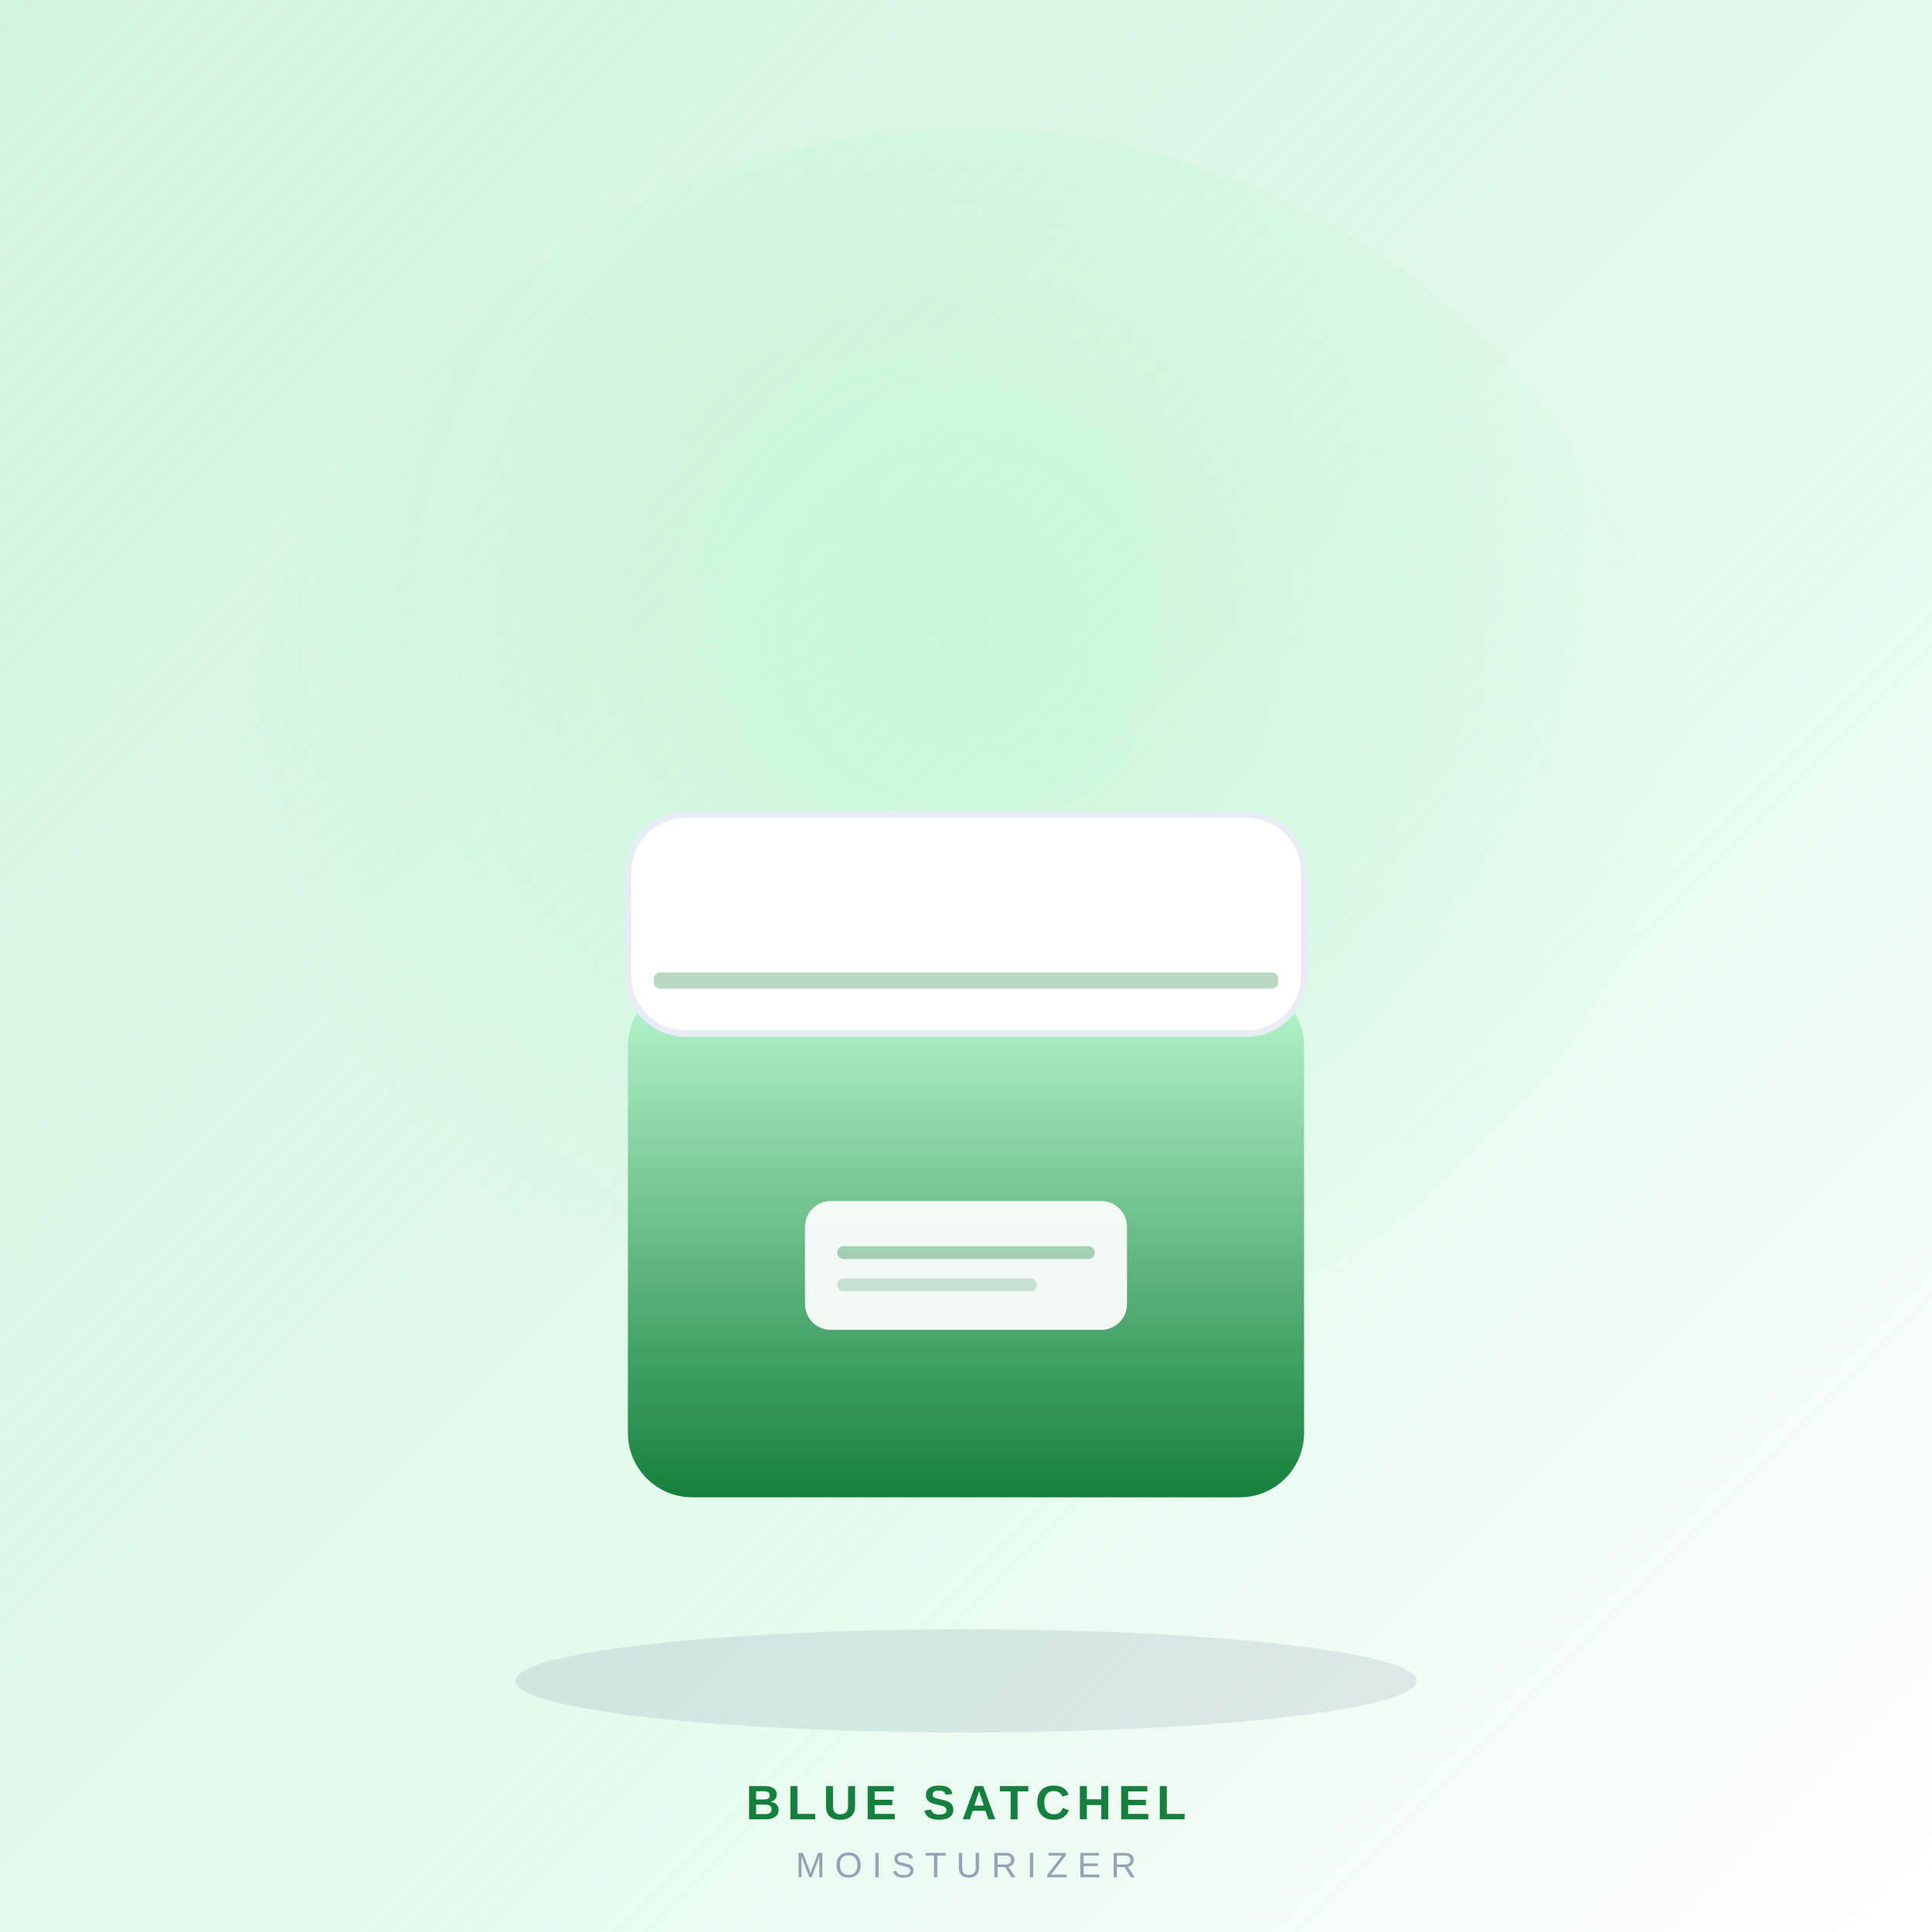
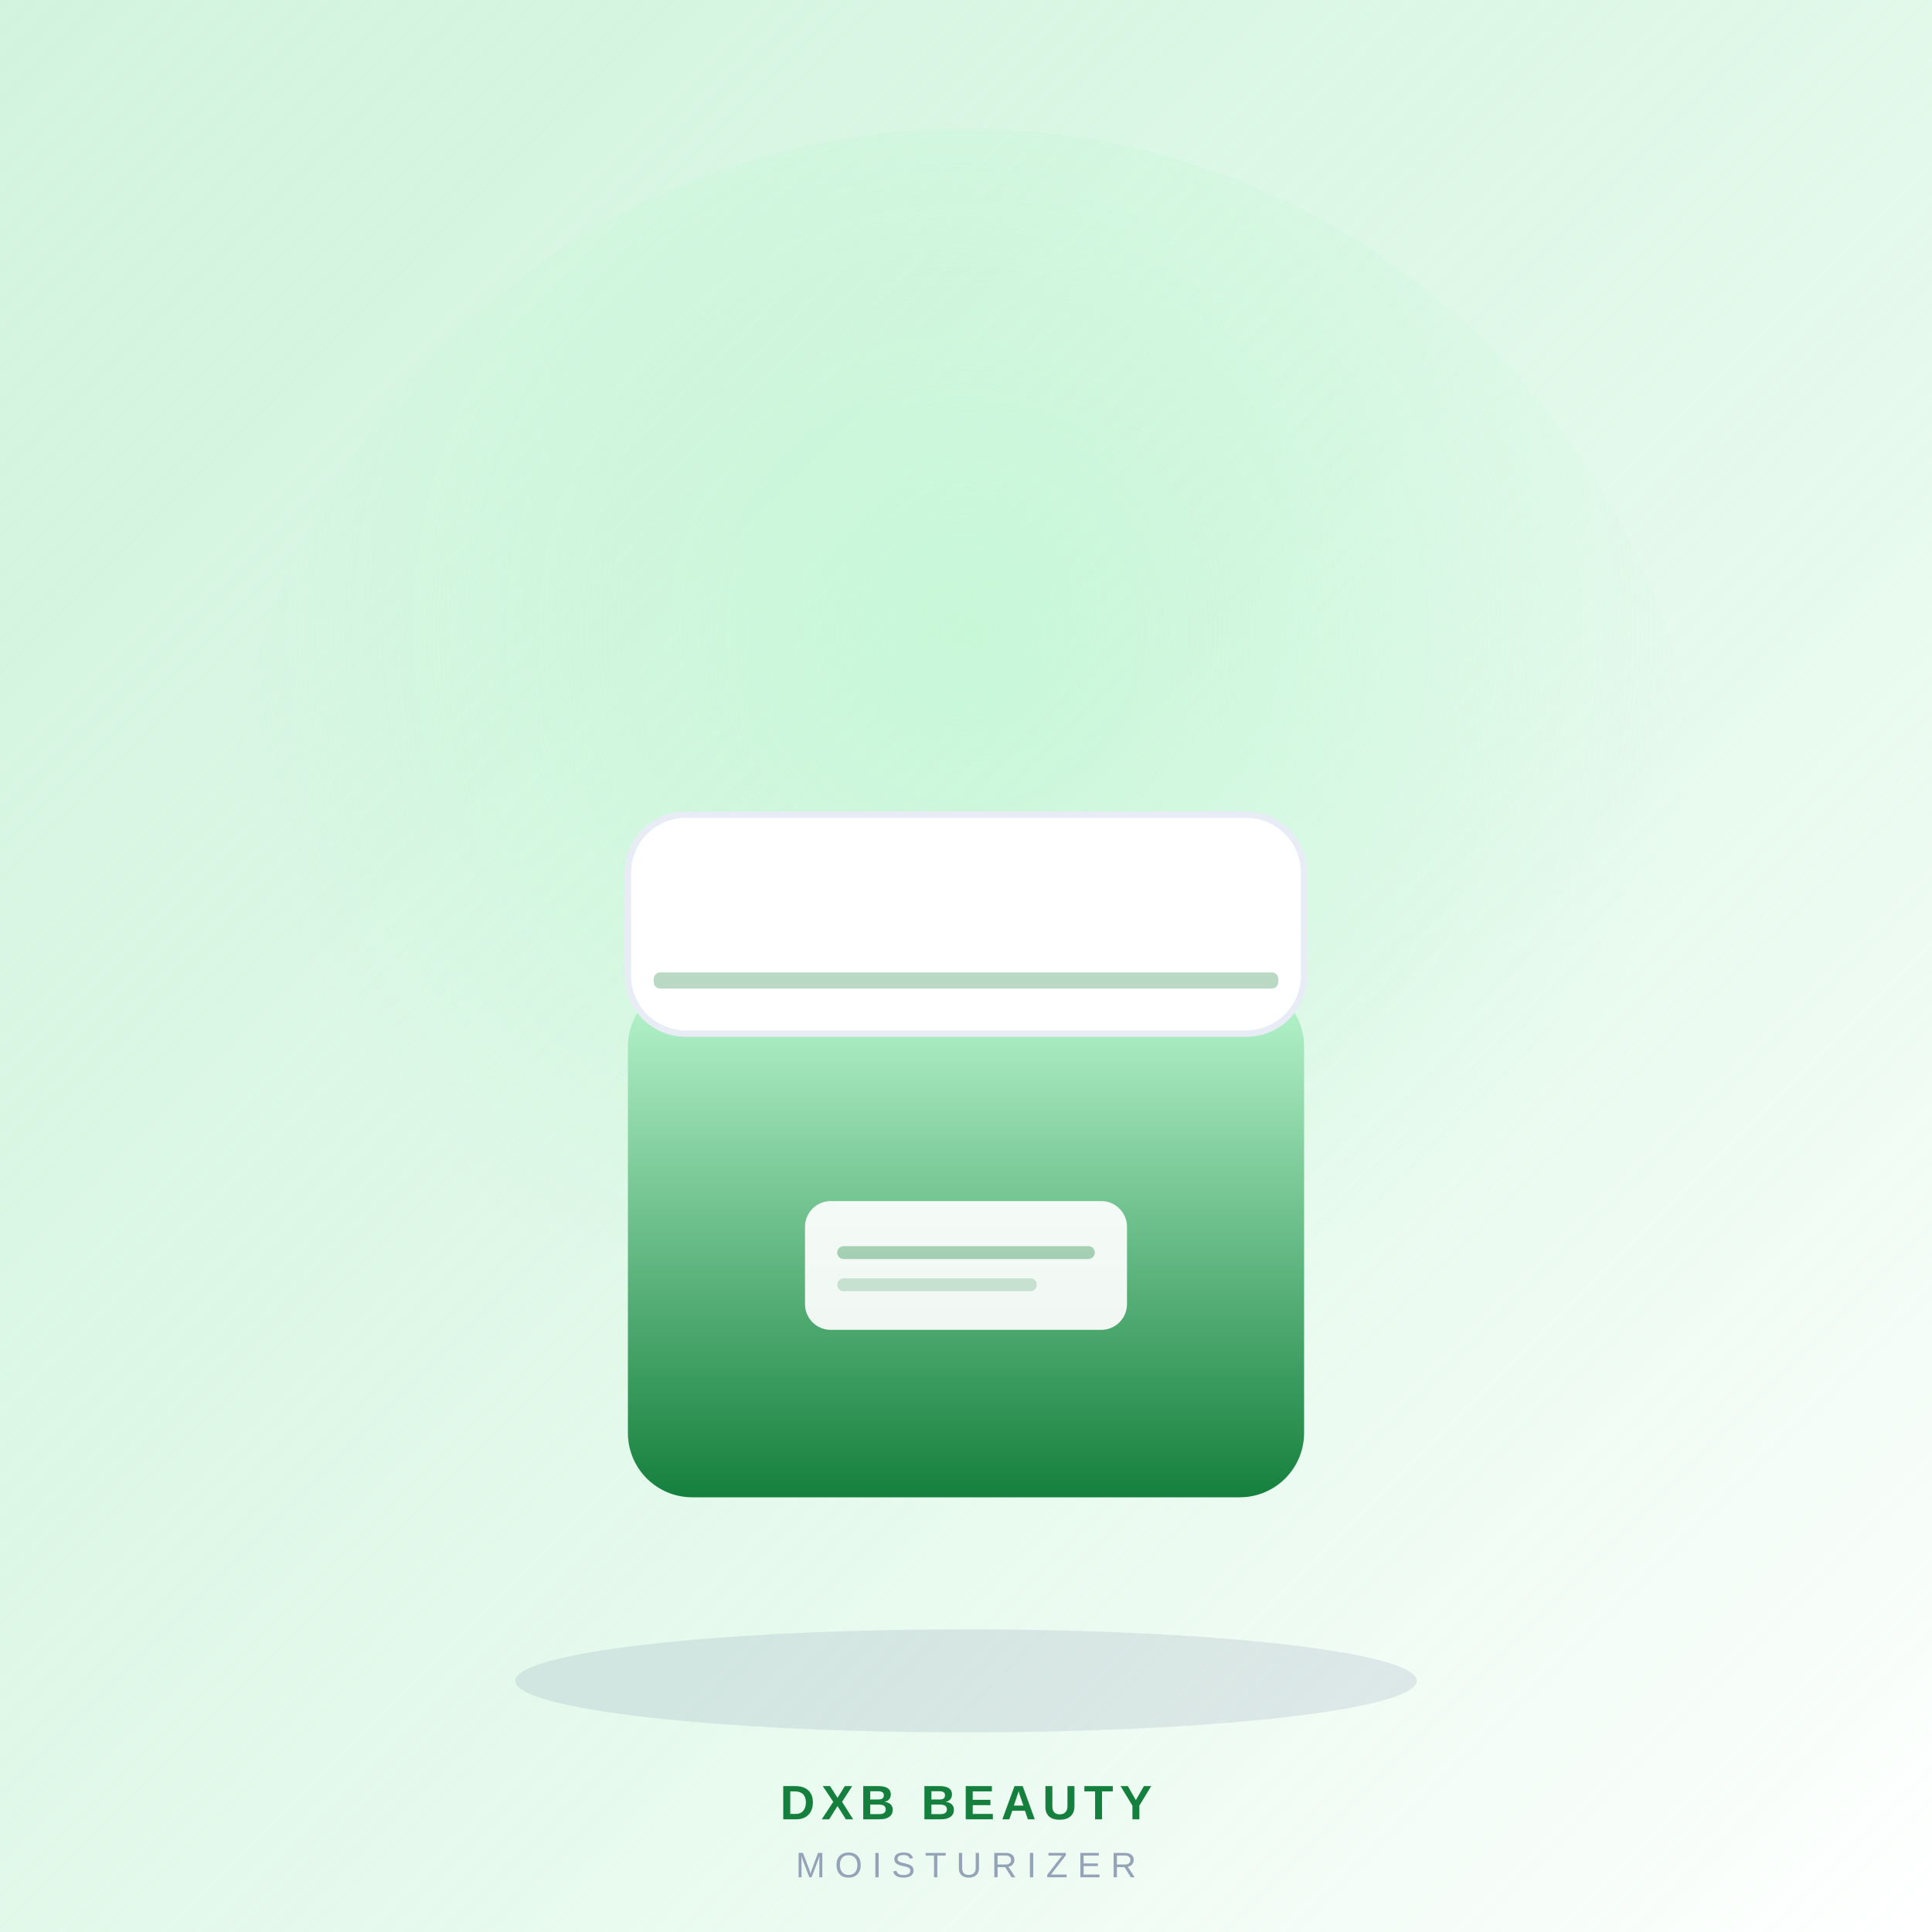
<svg xmlns="http://www.w3.org/2000/svg" width="600" height="600" viewBox="0 0 600 600">
  <defs>
    <linearGradient id="bg" x1="0" y1="0" x2="1" y2="1">
      <stop offset="0%" stop-color="#bbf7d0" stop-opacity="0.55" />
      <stop offset="100%" stop-color="#ffffff" />
    </linearGradient>
    <linearGradient id="body" x1="0" y1="0" x2="0" y2="1">
      <stop offset="0%" stop-color="#bbf7d0" />
      <stop offset="100%" stop-color="#15803d" />
    </linearGradient>
    <radialGradient id="spot" cx="50%" cy="34%" r="50%">
      <stop offset="0%" stop-color="#bbf7d0" stop-opacity="0.65" />
      <stop offset="100%" stop-color="#bbf7d0" stop-opacity="0" />
    </radialGradient>
  </defs>
  <rect width="600" height="600" fill="url(#bg)" />
  <ellipse cx="300" cy="270" rx="230" ry="230" fill="url(#spot)" />
  <ellipse cx="300" cy="522" rx="140" ry="16" fill="#0f2064" opacity="0.09" />
  <rect x="195" y="305" width="210" height="160" rx="20" fill="url(#body)" />
  <rect x="195" y="253" width="210" height="68" rx="18" fill="#ffffff" stroke="#e7ecf5" stroke-width="2" />
  <rect x="203" y="302" width="194" height="5" rx="2" fill="#15803d" opacity="0.3" />
  <rect x="250" y="373" width="100" height="40" rx="8" fill="#ffffff" opacity="0.92" />
  <rect x="260" y="387" width="80" height="4" rx="2" fill="#15803d" opacity="0.35" />
  <rect x="260" y="397" width="62" height="4" rx="2" fill="#15803d" opacity="0.2" />
-   <text x="300" y="565" text-anchor="middle" font-family="Arial, sans-serif" font-size="15" font-weight="700" letter-spacing="2" fill="#15803d">BLUE SATCHEL</text>
+   <text x="300" y="565" text-anchor="middle" font-family="Arial, sans-serif" font-size="15" font-weight="700" letter-spacing="2" fill="#15803d">DXB BEAUTY</text>
  <text x="300" y="583" text-anchor="middle" font-family="Arial, sans-serif" font-size="11" letter-spacing="3" fill="#94a3b8">MOISTURIZER</text>
</svg>
